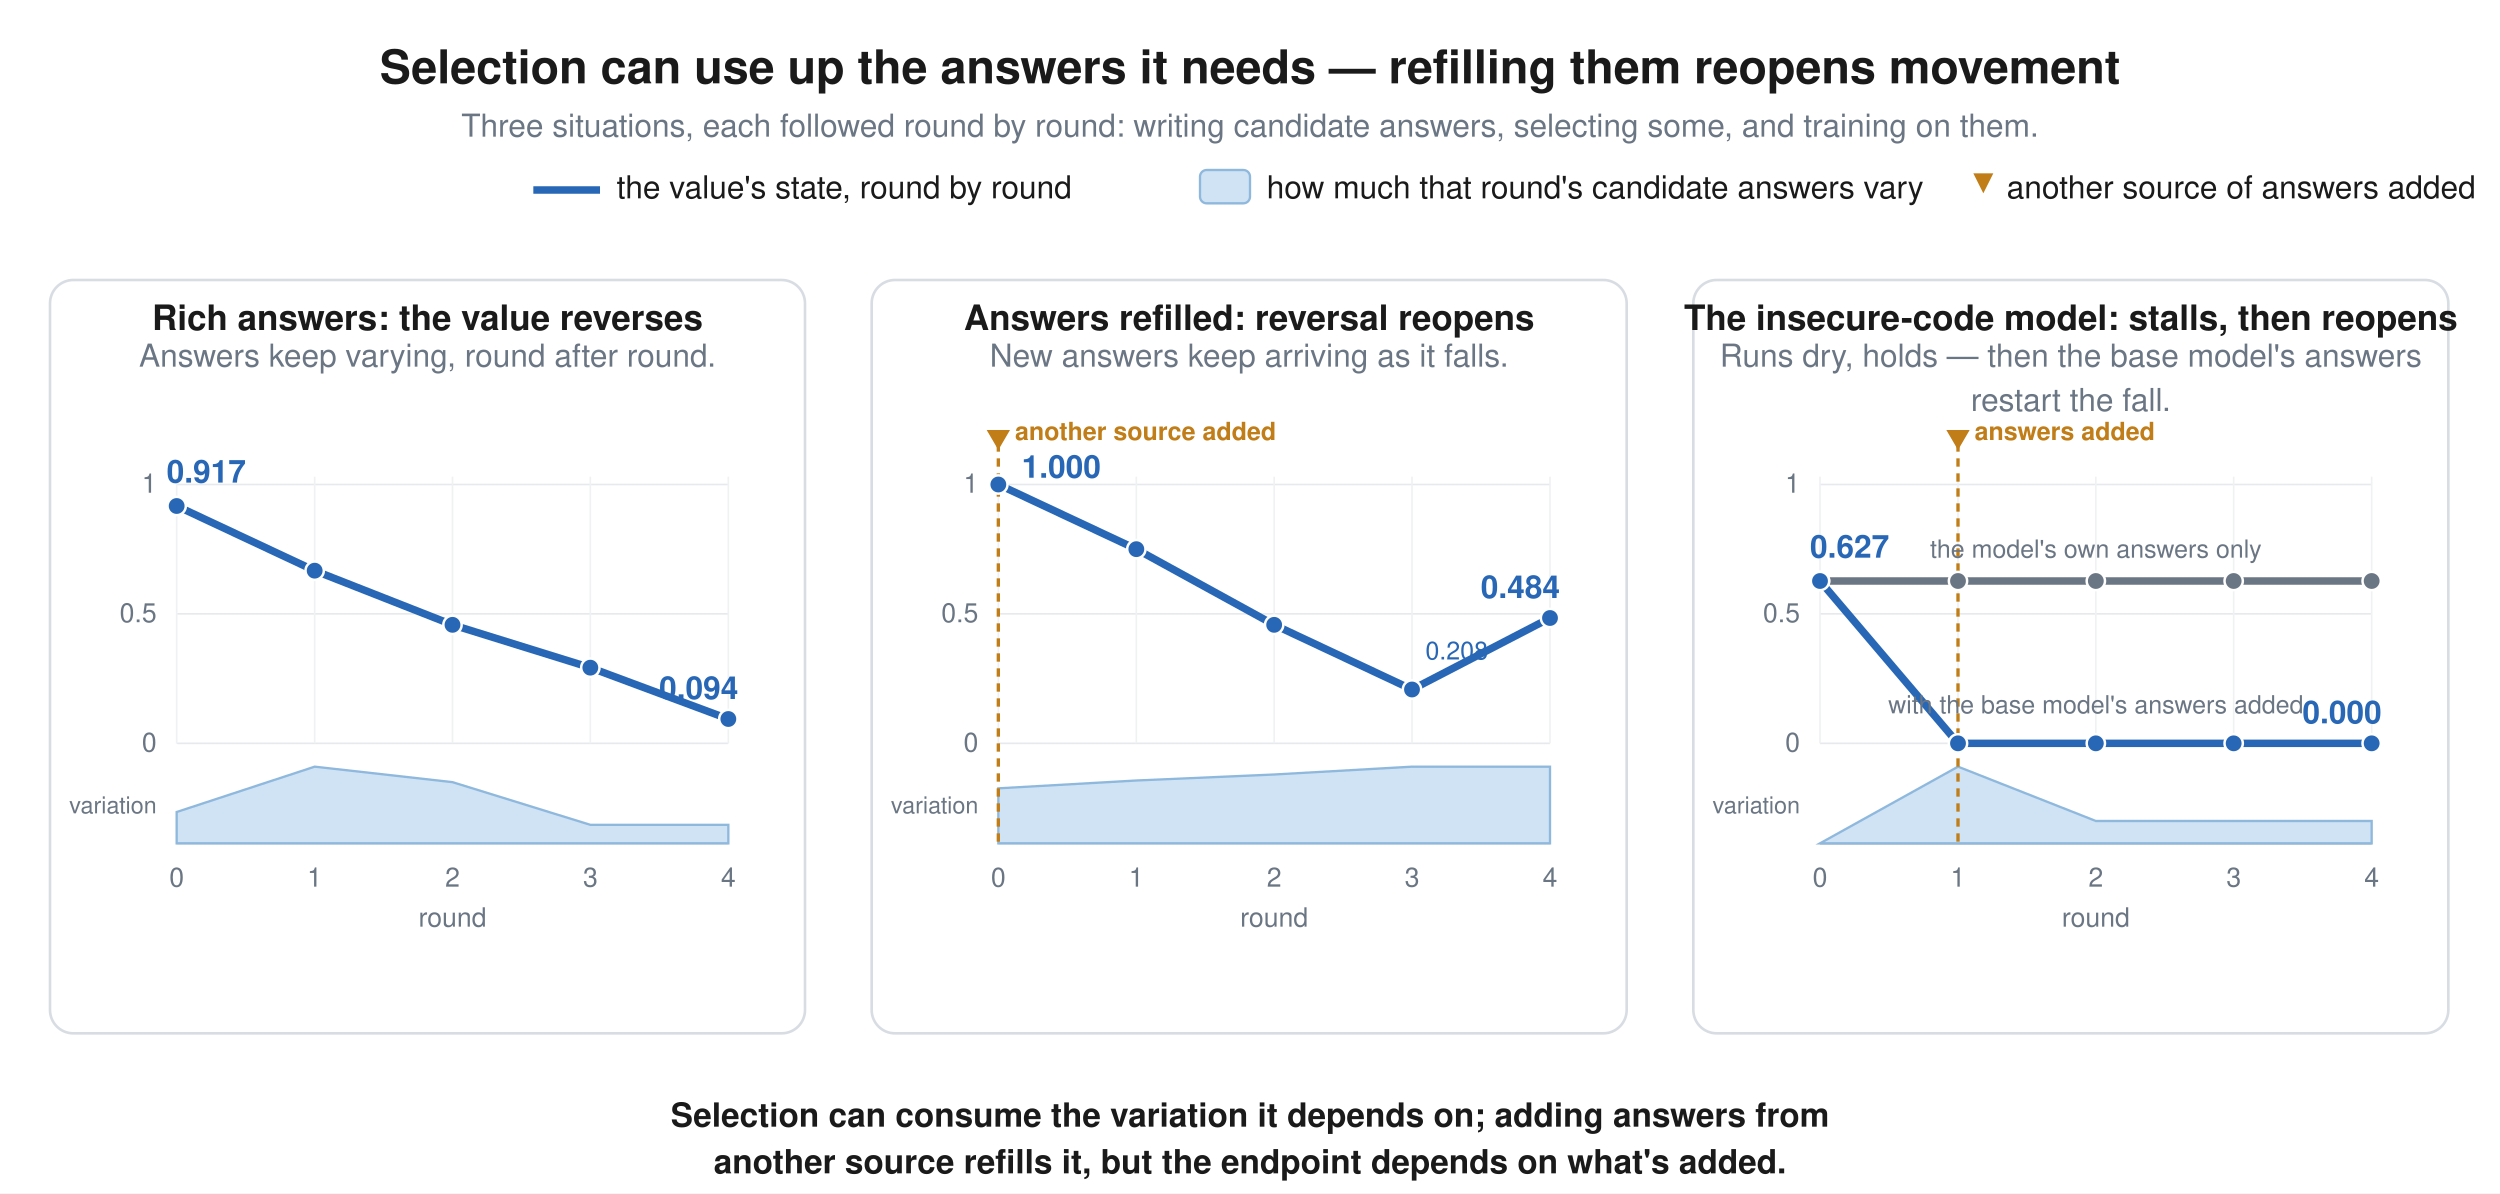
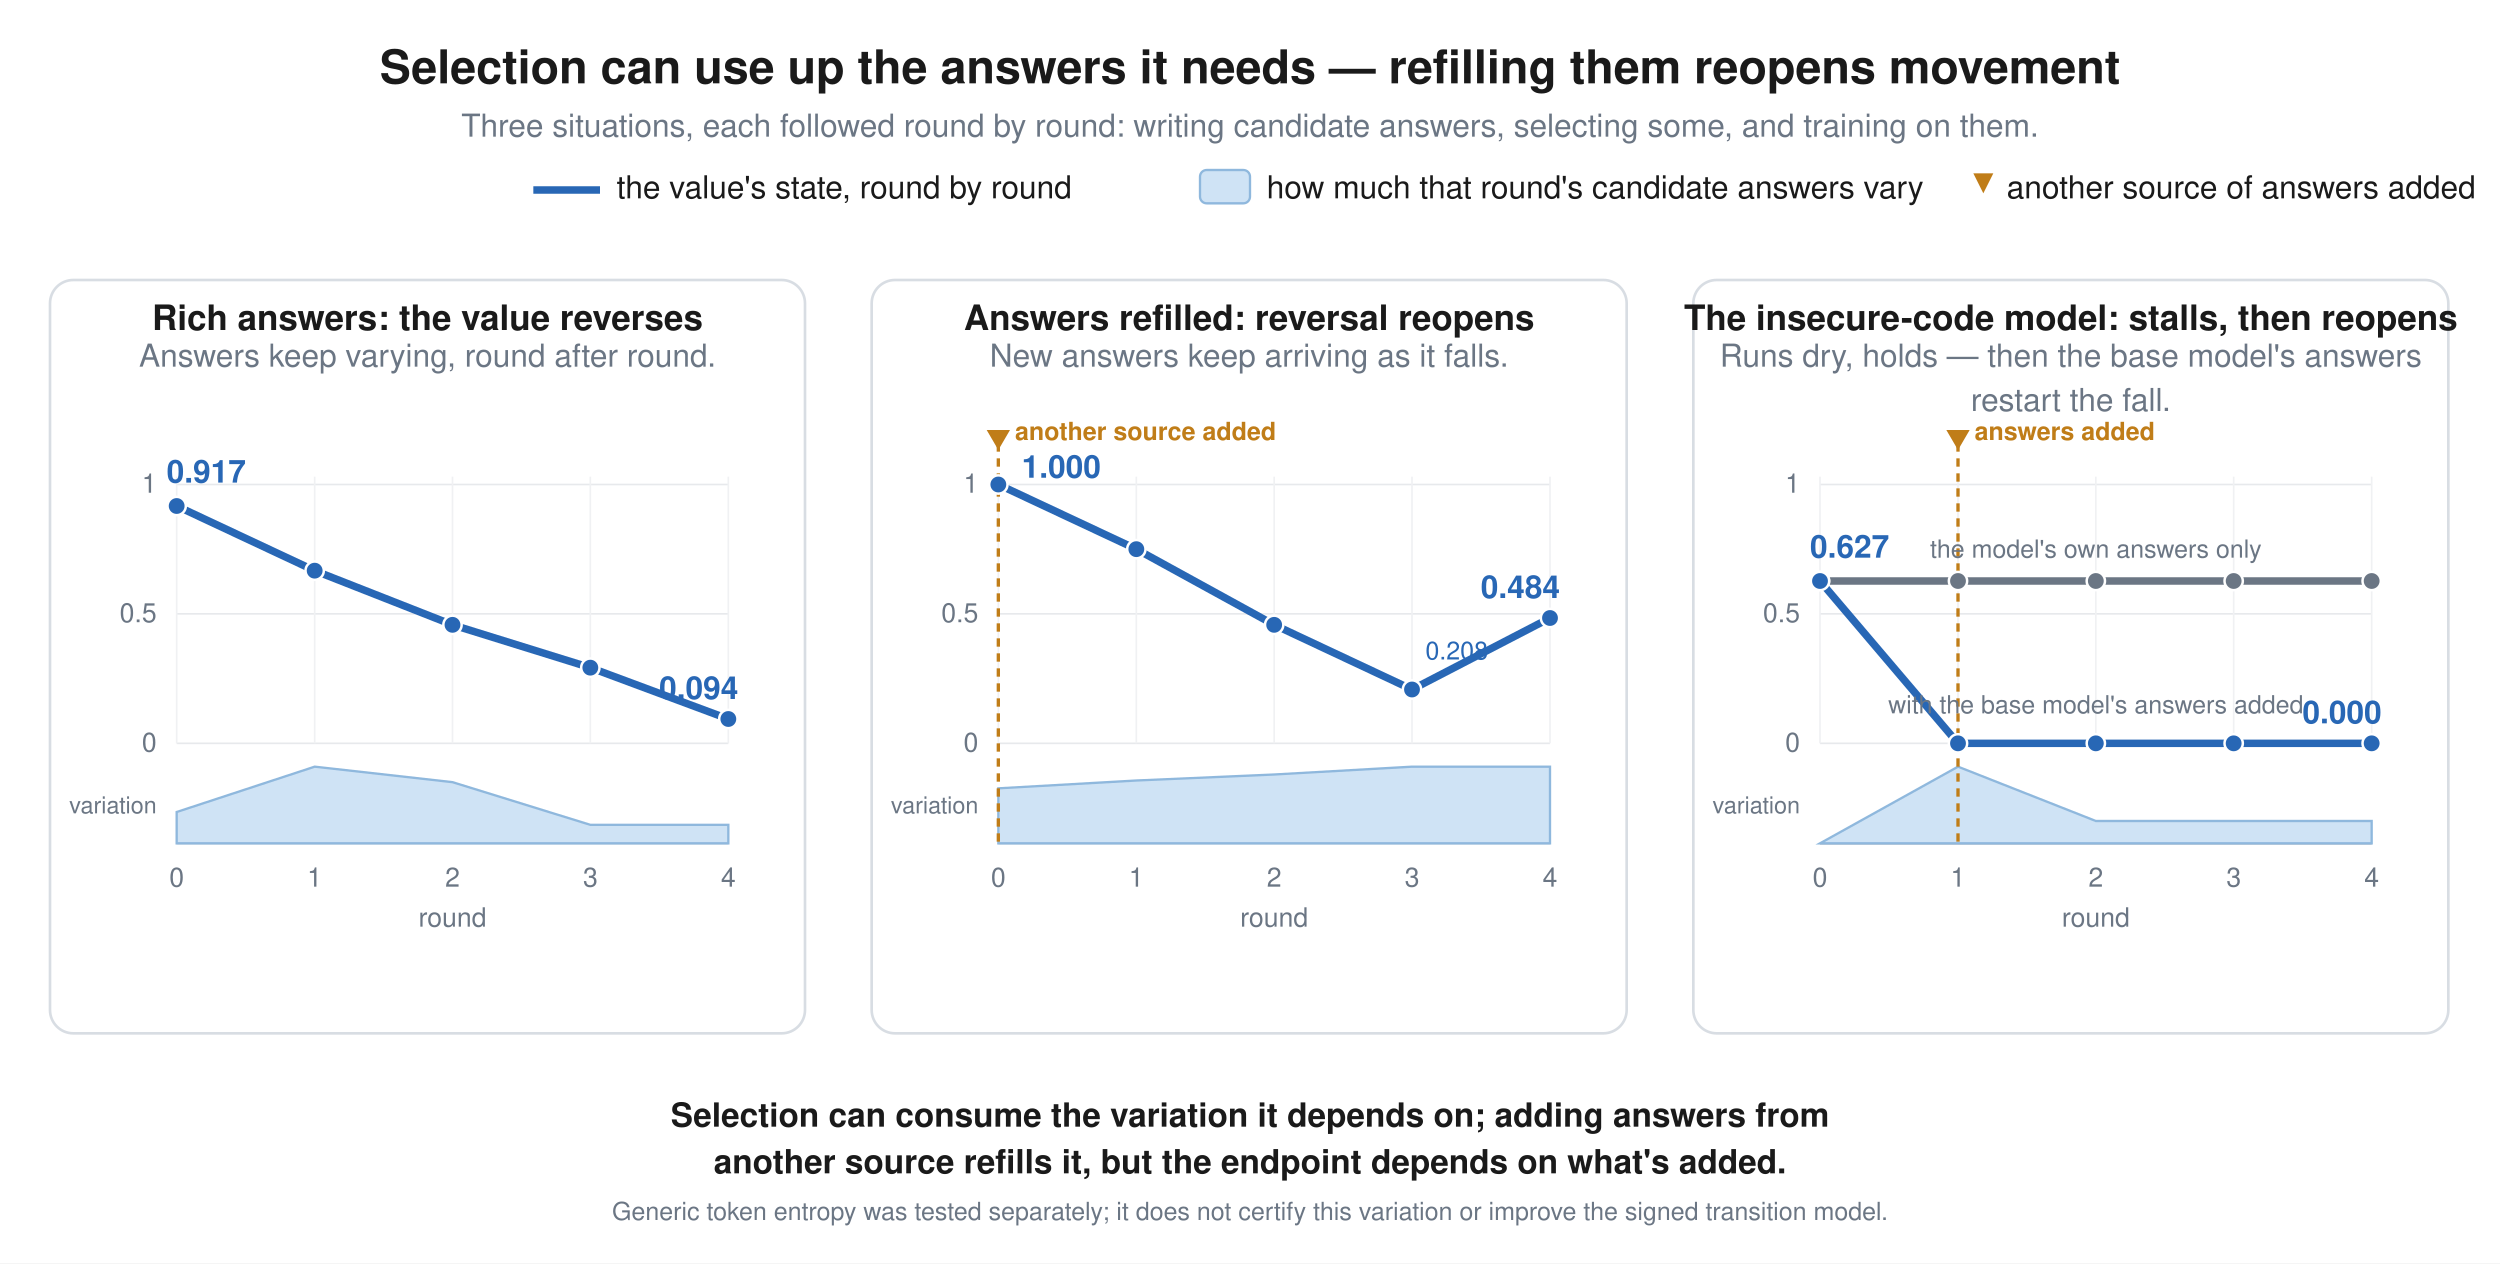
- <svg xmlns="http://www.w3.org/2000/svg" viewBox="0 0 1500 716" font-family="Helvetica, Arial, sans-serif">
-   <rect width="1500" height="716" fill="white" />
+ <svg xmlns="http://www.w3.org/2000/svg" viewBox="0 0 1500 758" font-family="Helvetica, Arial, sans-serif">
+   <rect width="1500" height="758" fill="white" />
  <text x="750" y="50" text-anchor="middle" font-family="Helvetica, Arial, sans-serif" font-size="28" font-weight="bold" fill="#1a1a1a">Selection can use up the answers it needs — refilling them reopens movement</text>
  <text x="750" y="82" text-anchor="middle" font-family="Helvetica, Arial, sans-serif" font-size="19" font-weight="normal" fill="#6b7684">Three situations, each followed round by round: writing candidate answers, selecting some, and training on them.</text>
  <line x1="320" y1="114" x2="360" y2="114" stroke="#2867b5" stroke-width="4.5" />
  <text x="370" y="119" text-anchor="start" font-family="Helvetica, Arial, sans-serif" font-size="19" font-weight="normal" fill="#1a1a1a">the value's state, round by round</text>
  <rect x="720" y="102" width="30" height="20" rx="4" fill="#cfe3f5" stroke="#8fb8dd" stroke-width="1.4" />
  <text x="760" y="119" text-anchor="start" font-family="Helvetica, Arial, sans-serif" font-size="19" font-weight="normal" fill="#1a1a1a">how much that round's candidate answers vary</text>
  <polygon points="1184.0,104.0 1196.0,104.0 1190.0,116.0" fill="#c07d18" />
  <text x="1204" y="119" text-anchor="start" font-family="Helvetica, Arial, sans-serif" font-size="19" font-weight="normal" fill="#1a1a1a">another source of answers added</text>
  <rect x="30" y="168" width="453" height="452" rx="14" fill="white" stroke="#d8dde3" stroke-width="1.6" />
  <text x="256.5" y="198" text-anchor="middle" font-family="Helvetica, Arial, sans-serif" font-size="21" font-weight="bold" fill="#1a1a1a">Rich answers: the value reverses</text>
  <text x="256.5" y="220.0" text-anchor="middle" font-family="Helvetica, Arial, sans-serif" font-size="19" font-weight="normal" fill="#6b7684">Answers keep varying, round after round.</text>
  <line x1="106" y1="446.0" x2="437" y2="446.0" stroke="#e7e9ec" stroke-width="1" />
  <text x="94" y="451.0" text-anchor="end" font-family="Helvetica, Arial, sans-serif" font-size="16" font-weight="normal" fill="#6b7684">0</text>
  <line x1="106" y1="368.3" x2="437" y2="368.3" stroke="#e7e9ec" stroke-width="1" />
  <text x="94" y="373.33" text-anchor="end" font-family="Helvetica, Arial, sans-serif" font-size="16" font-weight="normal" fill="#6b7684">0.5</text>
  <line x1="106" y1="290.7" x2="437" y2="290.7" stroke="#e7e9ec" stroke-width="1" />
  <text x="94" y="295.66" text-anchor="end" font-family="Helvetica, Arial, sans-serif" font-size="16" font-weight="normal" fill="#6b7684">1</text>
  <line x1="106" y1="506.0" x2="437" y2="506.0" stroke="#d8dde3" stroke-width="1.4" />
  <text x="94" y="488.0" text-anchor="end" font-family="Helvetica, Arial, sans-serif" font-size="14" font-weight="normal" fill="#6b7684">variation</text>
  <line x1="106.0" y1="286" x2="106.0" y2="446" stroke="#f0f1f3" stroke-width="1" />
  <text x="106.0" y="532" text-anchor="middle" font-family="Helvetica, Arial, sans-serif" font-size="16" font-weight="normal" fill="#6b7684">0</text>
  <line x1="188.8" y1="286" x2="188.8" y2="446" stroke="#f0f1f3" stroke-width="1" />
  <text x="188.75" y="532" text-anchor="middle" font-family="Helvetica, Arial, sans-serif" font-size="16" font-weight="normal" fill="#6b7684">1</text>
  <line x1="271.5" y1="286" x2="271.5" y2="446" stroke="#f0f1f3" stroke-width="1" />
  <text x="271.5" y="532" text-anchor="middle" font-family="Helvetica, Arial, sans-serif" font-size="16" font-weight="normal" fill="#6b7684">2</text>
  <line x1="354.2" y1="286" x2="354.2" y2="446" stroke="#f0f1f3" stroke-width="1" />
  <text x="354.25" y="532" text-anchor="middle" font-family="Helvetica, Arial, sans-serif" font-size="16" font-weight="normal" fill="#6b7684">3</text>
  <line x1="437.0" y1="286" x2="437.0" y2="446" stroke="#f0f1f3" stroke-width="1" />
  <text x="437.0" y="532" text-anchor="middle" font-family="Helvetica, Arial, sans-serif" font-size="16" font-weight="normal" fill="#6b7684">4</text>
  <text x="271.5" y="556" text-anchor="middle" font-family="Helvetica, Arial, sans-serif" font-size="16" font-weight="normal" fill="#6b7684">round</text>
  <path d="M 106.0 506.0 L 106.0 487.2 L 188.8 460.0 L 271.5 469.3 L 354.2 494.9 L 437.0 494.9 L 437.0 506.0 Z" fill="#cfe3f5" stroke="#8fb8dd" stroke-width="1.4" />
  <polyline points="106.0,303.6 188.8,342.4 271.5,374.9 354.2,400.6 437.0,431.4" fill="none" stroke="#2867b5" stroke-width="4.5" />
  <circle cx="106.0" cy="303.6" r="5.5" fill="#2867b5" stroke="white" stroke-width="1.5" />
  <circle cx="188.8" cy="342.4" r="5.5" fill="#2867b5" stroke="white" stroke-width="1.5" />
  <circle cx="271.5" cy="374.9" r="5.5" fill="#2867b5" stroke="white" stroke-width="1.5" />
  <circle cx="354.2" cy="400.6" r="5.5" fill="#2867b5" stroke="white" stroke-width="1.5" />
  <circle cx="437.0" cy="431.4" r="5.5" fill="#2867b5" stroke="white" stroke-width="1.5" />
  <text x="100.0" y="289.553" text-anchor="start" font-family="Helvetica, Arial, sans-serif" font-size="19" font-weight="bold" fill="#2867b5">0.917</text>
  <text x="443.0" y="419.398" text-anchor="end" font-family="Helvetica, Arial, sans-serif" font-size="19" font-weight="bold" fill="#2867b5">0.094</text>
  <rect x="523" y="168" width="453" height="452" rx="14" fill="white" stroke="#d8dde3" stroke-width="1.6" />
  <text x="749.5" y="198" text-anchor="middle" font-family="Helvetica, Arial, sans-serif" font-size="21" font-weight="bold" fill="#1a1a1a">Answers refilled: reversal reopens</text>
  <text x="749.5" y="220.0" text-anchor="middle" font-family="Helvetica, Arial, sans-serif" font-size="19" font-weight="normal" fill="#6b7684">New answers keep arriving as it falls.</text>
  <line x1="599" y1="446.0" x2="930" y2="446.0" stroke="#e7e9ec" stroke-width="1" />
  <text x="587" y="451.0" text-anchor="end" font-family="Helvetica, Arial, sans-serif" font-size="16" font-weight="normal" fill="#6b7684">0</text>
  <line x1="599" y1="368.3" x2="930" y2="368.3" stroke="#e7e9ec" stroke-width="1" />
  <text x="587" y="373.33" text-anchor="end" font-family="Helvetica, Arial, sans-serif" font-size="16" font-weight="normal" fill="#6b7684">0.5</text>
  <line x1="599" y1="290.7" x2="930" y2="290.7" stroke="#e7e9ec" stroke-width="1" />
  <text x="587" y="295.66" text-anchor="end" font-family="Helvetica, Arial, sans-serif" font-size="16" font-weight="normal" fill="#6b7684">1</text>
  <line x1="599" y1="506.0" x2="930" y2="506.0" stroke="#d8dde3" stroke-width="1.4" />
  <text x="587" y="488.0" text-anchor="end" font-family="Helvetica, Arial, sans-serif" font-size="14" font-weight="normal" fill="#6b7684">variation</text>
  <line x1="599.0" y1="286" x2="599.0" y2="446" stroke="#f0f1f3" stroke-width="1" />
  <text x="599.0" y="532" text-anchor="middle" font-family="Helvetica, Arial, sans-serif" font-size="16" font-weight="normal" fill="#6b7684">0</text>
  <line x1="681.8" y1="286" x2="681.8" y2="446" stroke="#f0f1f3" stroke-width="1" />
  <text x="681.75" y="532" text-anchor="middle" font-family="Helvetica, Arial, sans-serif" font-size="16" font-weight="normal" fill="#6b7684">1</text>
  <line x1="764.5" y1="286" x2="764.5" y2="446" stroke="#f0f1f3" stroke-width="1" />
  <text x="764.5" y="532" text-anchor="middle" font-family="Helvetica, Arial, sans-serif" font-size="16" font-weight="normal" fill="#6b7684">2</text>
  <line x1="847.2" y1="286" x2="847.2" y2="446" stroke="#f0f1f3" stroke-width="1" />
  <text x="847.25" y="532" text-anchor="middle" font-family="Helvetica, Arial, sans-serif" font-size="16" font-weight="normal" fill="#6b7684">3</text>
  <line x1="930.0" y1="286" x2="930.0" y2="446" stroke="#f0f1f3" stroke-width="1" />
  <text x="930.0" y="532" text-anchor="middle" font-family="Helvetica, Arial, sans-serif" font-size="16" font-weight="normal" fill="#6b7684">4</text>
  <text x="764.5" y="556" text-anchor="middle" font-family="Helvetica, Arial, sans-serif" font-size="16" font-weight="normal" fill="#6b7684">round</text>
  <path d="M 599.0 506.0 L 599.0 473.0 L 681.8 468.3 L 764.5 464.7 L 847.2 460.0 L 930.0 460.0 L 930.0 506.0 Z" fill="#cfe3f5" stroke="#8fb8dd" stroke-width="1.4" />
  <line x1="599.0" y1="266.0" x2="599.0" y2="506.0" stroke="#c07d18" stroke-width="2" stroke-dasharray="5 4" />
  <polygon points="592.0,258.0 606.0,258.0 599.0,270.0" fill="#c07d18" />
  <text x="609.0" y="264" text-anchor="start" font-family="Helvetica, Arial, sans-serif" font-size="15" font-weight="bold" fill="#c07d18">another source added</text>
  <polyline points="599.0,290.7 681.8,329.5 764.5,374.9 847.2,413.7 930.0,370.8" fill="none" stroke="#2867b5" stroke-width="4.5" />
  <circle cx="599.0" cy="290.7" r="5.5" fill="#2867b5" stroke="white" stroke-width="1.5" />
  <circle cx="681.8" cy="329.5" r="5.5" fill="#2867b5" stroke="white" stroke-width="1.5" />
  <circle cx="764.5" cy="374.9" r="5.5" fill="#2867b5" stroke="white" stroke-width="1.5" />
  <circle cx="847.2" cy="413.7" r="5.5" fill="#2867b5" stroke="white" stroke-width="1.5" />
  <circle cx="930.0" cy="370.8" r="5.5" fill="#2867b5" stroke="white" stroke-width="1.5" />
  <text x="613.0" y="286.66" text-anchor="start" font-family="Helvetica, Arial, sans-serif" font-size="19" font-weight="bold" fill="#2867b5">1.000</text>
  <text x="936.0" y="358.816" text-anchor="end" font-family="Helvetica, Arial, sans-serif" font-size="19" font-weight="bold" fill="#2867b5">0.484</text>
  <text x="855.25" y="395.689" text-anchor="start" font-family="Helvetica, Arial, sans-serif" font-size="15" font-weight="normal" fill="#2867b5">0.208</text>
  <rect x="1016" y="168" width="453" height="452" rx="14" fill="white" stroke="#d8dde3" stroke-width="1.6" />
  <text x="1242.5" y="198" text-anchor="middle" font-family="Helvetica, Arial, sans-serif" font-size="21" font-weight="bold" fill="#1a1a1a">The insecure-code model: stalls, then reopens</text>
  <text x="1242.5" y="220.0" text-anchor="middle" font-family="Helvetica, Arial, sans-serif" font-size="19" font-weight="normal" fill="#6b7684">Runs dry, holds — then the base model's answers</text>
  <text x="1242.5" y="246.6" text-anchor="middle" font-family="Helvetica, Arial, sans-serif" font-size="19" font-weight="normal" fill="#6b7684">restart the fall.</text>
  <line x1="1092" y1="446.0" x2="1423" y2="446.0" stroke="#e7e9ec" stroke-width="1" />
  <text x="1080" y="451.0" text-anchor="end" font-family="Helvetica, Arial, sans-serif" font-size="16" font-weight="normal" fill="#6b7684">0</text>
  <line x1="1092" y1="368.3" x2="1423" y2="368.3" stroke="#e7e9ec" stroke-width="1" />
  <text x="1080" y="373.33" text-anchor="end" font-family="Helvetica, Arial, sans-serif" font-size="16" font-weight="normal" fill="#6b7684">0.5</text>
  <line x1="1092" y1="290.7" x2="1423" y2="290.7" stroke="#e7e9ec" stroke-width="1" />
  <text x="1080" y="295.66" text-anchor="end" font-family="Helvetica, Arial, sans-serif" font-size="16" font-weight="normal" fill="#6b7684">1</text>
  <line x1="1092" y1="506.0" x2="1423" y2="506.0" stroke="#d8dde3" stroke-width="1.4" />
  <text x="1080" y="488.0" text-anchor="end" font-family="Helvetica, Arial, sans-serif" font-size="14" font-weight="normal" fill="#6b7684">variation</text>
  <line x1="1092.0" y1="286" x2="1092.0" y2="446" stroke="#f0f1f3" stroke-width="1" />
  <text x="1092.0" y="532" text-anchor="middle" font-family="Helvetica, Arial, sans-serif" font-size="16" font-weight="normal" fill="#6b7684">0</text>
  <line x1="1174.8" y1="286" x2="1174.8" y2="446" stroke="#f0f1f3" stroke-width="1" />
  <text x="1174.75" y="532" text-anchor="middle" font-family="Helvetica, Arial, sans-serif" font-size="16" font-weight="normal" fill="#6b7684">1</text>
  <line x1="1257.5" y1="286" x2="1257.5" y2="446" stroke="#f0f1f3" stroke-width="1" />
  <text x="1257.5" y="532" text-anchor="middle" font-family="Helvetica, Arial, sans-serif" font-size="16" font-weight="normal" fill="#6b7684">2</text>
  <line x1="1340.2" y1="286" x2="1340.2" y2="446" stroke="#f0f1f3" stroke-width="1" />
  <text x="1340.25" y="532" text-anchor="middle" font-family="Helvetica, Arial, sans-serif" font-size="16" font-weight="normal" fill="#6b7684">3</text>
  <line x1="1423.0" y1="286" x2="1423.0" y2="446" stroke="#f0f1f3" stroke-width="1" />
  <text x="1423.0" y="532" text-anchor="middle" font-family="Helvetica, Arial, sans-serif" font-size="16" font-weight="normal" fill="#6b7684">4</text>
  <text x="1257.5" y="556" text-anchor="middle" font-family="Helvetica, Arial, sans-serif" font-size="16" font-weight="normal" fill="#6b7684">round</text>
  <path d="M 1092.0 506.0 L 1092.0 506.0 L 1174.8 506.0 L 1257.5 506.0 L 1340.2 506.0 L 1423.0 506.0 L 1423.0 506.0 Z" fill="#dee2e6" stroke="#b7bcc2" stroke-width="1.4" />
  <path d="M 1092.0 506.0 L 1092.0 506.0 L 1174.8 460.0 L 1257.5 492.6 L 1340.2 492.6 L 1423.0 492.6 L 1423.0 506.0 Z" fill="#cfe3f5" stroke="#8fb8dd" stroke-width="1.4" />
  <line x1="1174.8" y1="266.0" x2="1174.8" y2="506.0" stroke="#c07d18" stroke-width="2" stroke-dasharray="5 4" />
  <polygon points="1167.8,258.0 1181.8,258.0 1174.8,270.0" fill="#c07d18" />
  <text x="1184.75" y="264" text-anchor="start" font-family="Helvetica, Arial, sans-serif" font-size="15" font-weight="bold" fill="#c07d18">answers added</text>
  <polyline points="1092.0,348.6 1174.8,348.6 1257.5,348.6 1340.2,348.6 1423.0,348.6" fill="none" stroke="#6b7684" stroke-width="4.5" />
  <circle cx="1092.0" cy="348.6" r="5.5" fill="#6b7684" stroke="white" stroke-width="1.5" />
  <circle cx="1174.8" cy="348.6" r="5.5" fill="#6b7684" stroke="white" stroke-width="1.5" />
  <circle cx="1257.5" cy="348.6" r="5.5" fill="#6b7684" stroke="white" stroke-width="1.5" />
  <circle cx="1340.2" cy="348.6" r="5.5" fill="#6b7684" stroke="white" stroke-width="1.5" />
  <circle cx="1423.0" cy="348.6" r="5.5" fill="#6b7684" stroke="white" stroke-width="1.5" />
  <text x="1257.5" y="334.602" text-anchor="middle" font-family="Helvetica, Arial, sans-serif" font-size="15" font-weight="normal" fill="#6b7684">the model's own answers only</text>
  <polyline points="1092.0,348.6 1174.8,446.0 1257.5,446.0 1340.2,446.0 1423.0,446.0" fill="none" stroke="#2867b5" stroke-width="4.5" />
  <circle cx="1092.0" cy="348.6" r="5.5" fill="#2867b5" stroke="white" stroke-width="1.5" />
  <circle cx="1174.8" cy="446.0" r="5.5" fill="#2867b5" stroke="white" stroke-width="1.5" />
  <circle cx="1257.5" cy="446.0" r="5.5" fill="#2867b5" stroke="white" stroke-width="1.5" />
  <circle cx="1340.2" cy="446.0" r="5.5" fill="#2867b5" stroke="white" stroke-width="1.5" />
  <circle cx="1423.0" cy="446.0" r="5.5" fill="#2867b5" stroke="white" stroke-width="1.5" />
  <text x="1086.0" y="334.602" text-anchor="start" font-family="Helvetica, Arial, sans-serif" font-size="19" font-weight="bold" fill="#2867b5">0.627</text>
  <text x="1429.0" y="434.0" text-anchor="end" font-family="Helvetica, Arial, sans-serif" font-size="19" font-weight="bold" fill="#2867b5">0.000</text>
  <text x="1257.5" y="428.0" text-anchor="middle" font-family="Helvetica, Arial, sans-serif" font-size="15" font-weight="normal" fill="#6b7684">with the base model's answers added</text>
  <text x="750" y="676.0" text-anchor="middle" font-family="Helvetica, Arial, sans-serif" font-size="20" font-weight="bold" fill="#1a1a1a">Selection can consume the variation it depends on; adding answers from</text>
  <text x="750" y="704.0" text-anchor="middle" font-family="Helvetica, Arial, sans-serif" font-size="20" font-weight="bold" fill="#1a1a1a">another source refills it, but the endpoint depends on what's added.</text>
+   <text x="750" y="732.0" text-anchor="middle" font-family="Helvetica, Arial, sans-serif" font-size="15" font-weight="normal" fill="#6b7684">Generic token entropy was tested separately; it does not certify this variation or improve the signed transition model.</text>
</svg>
